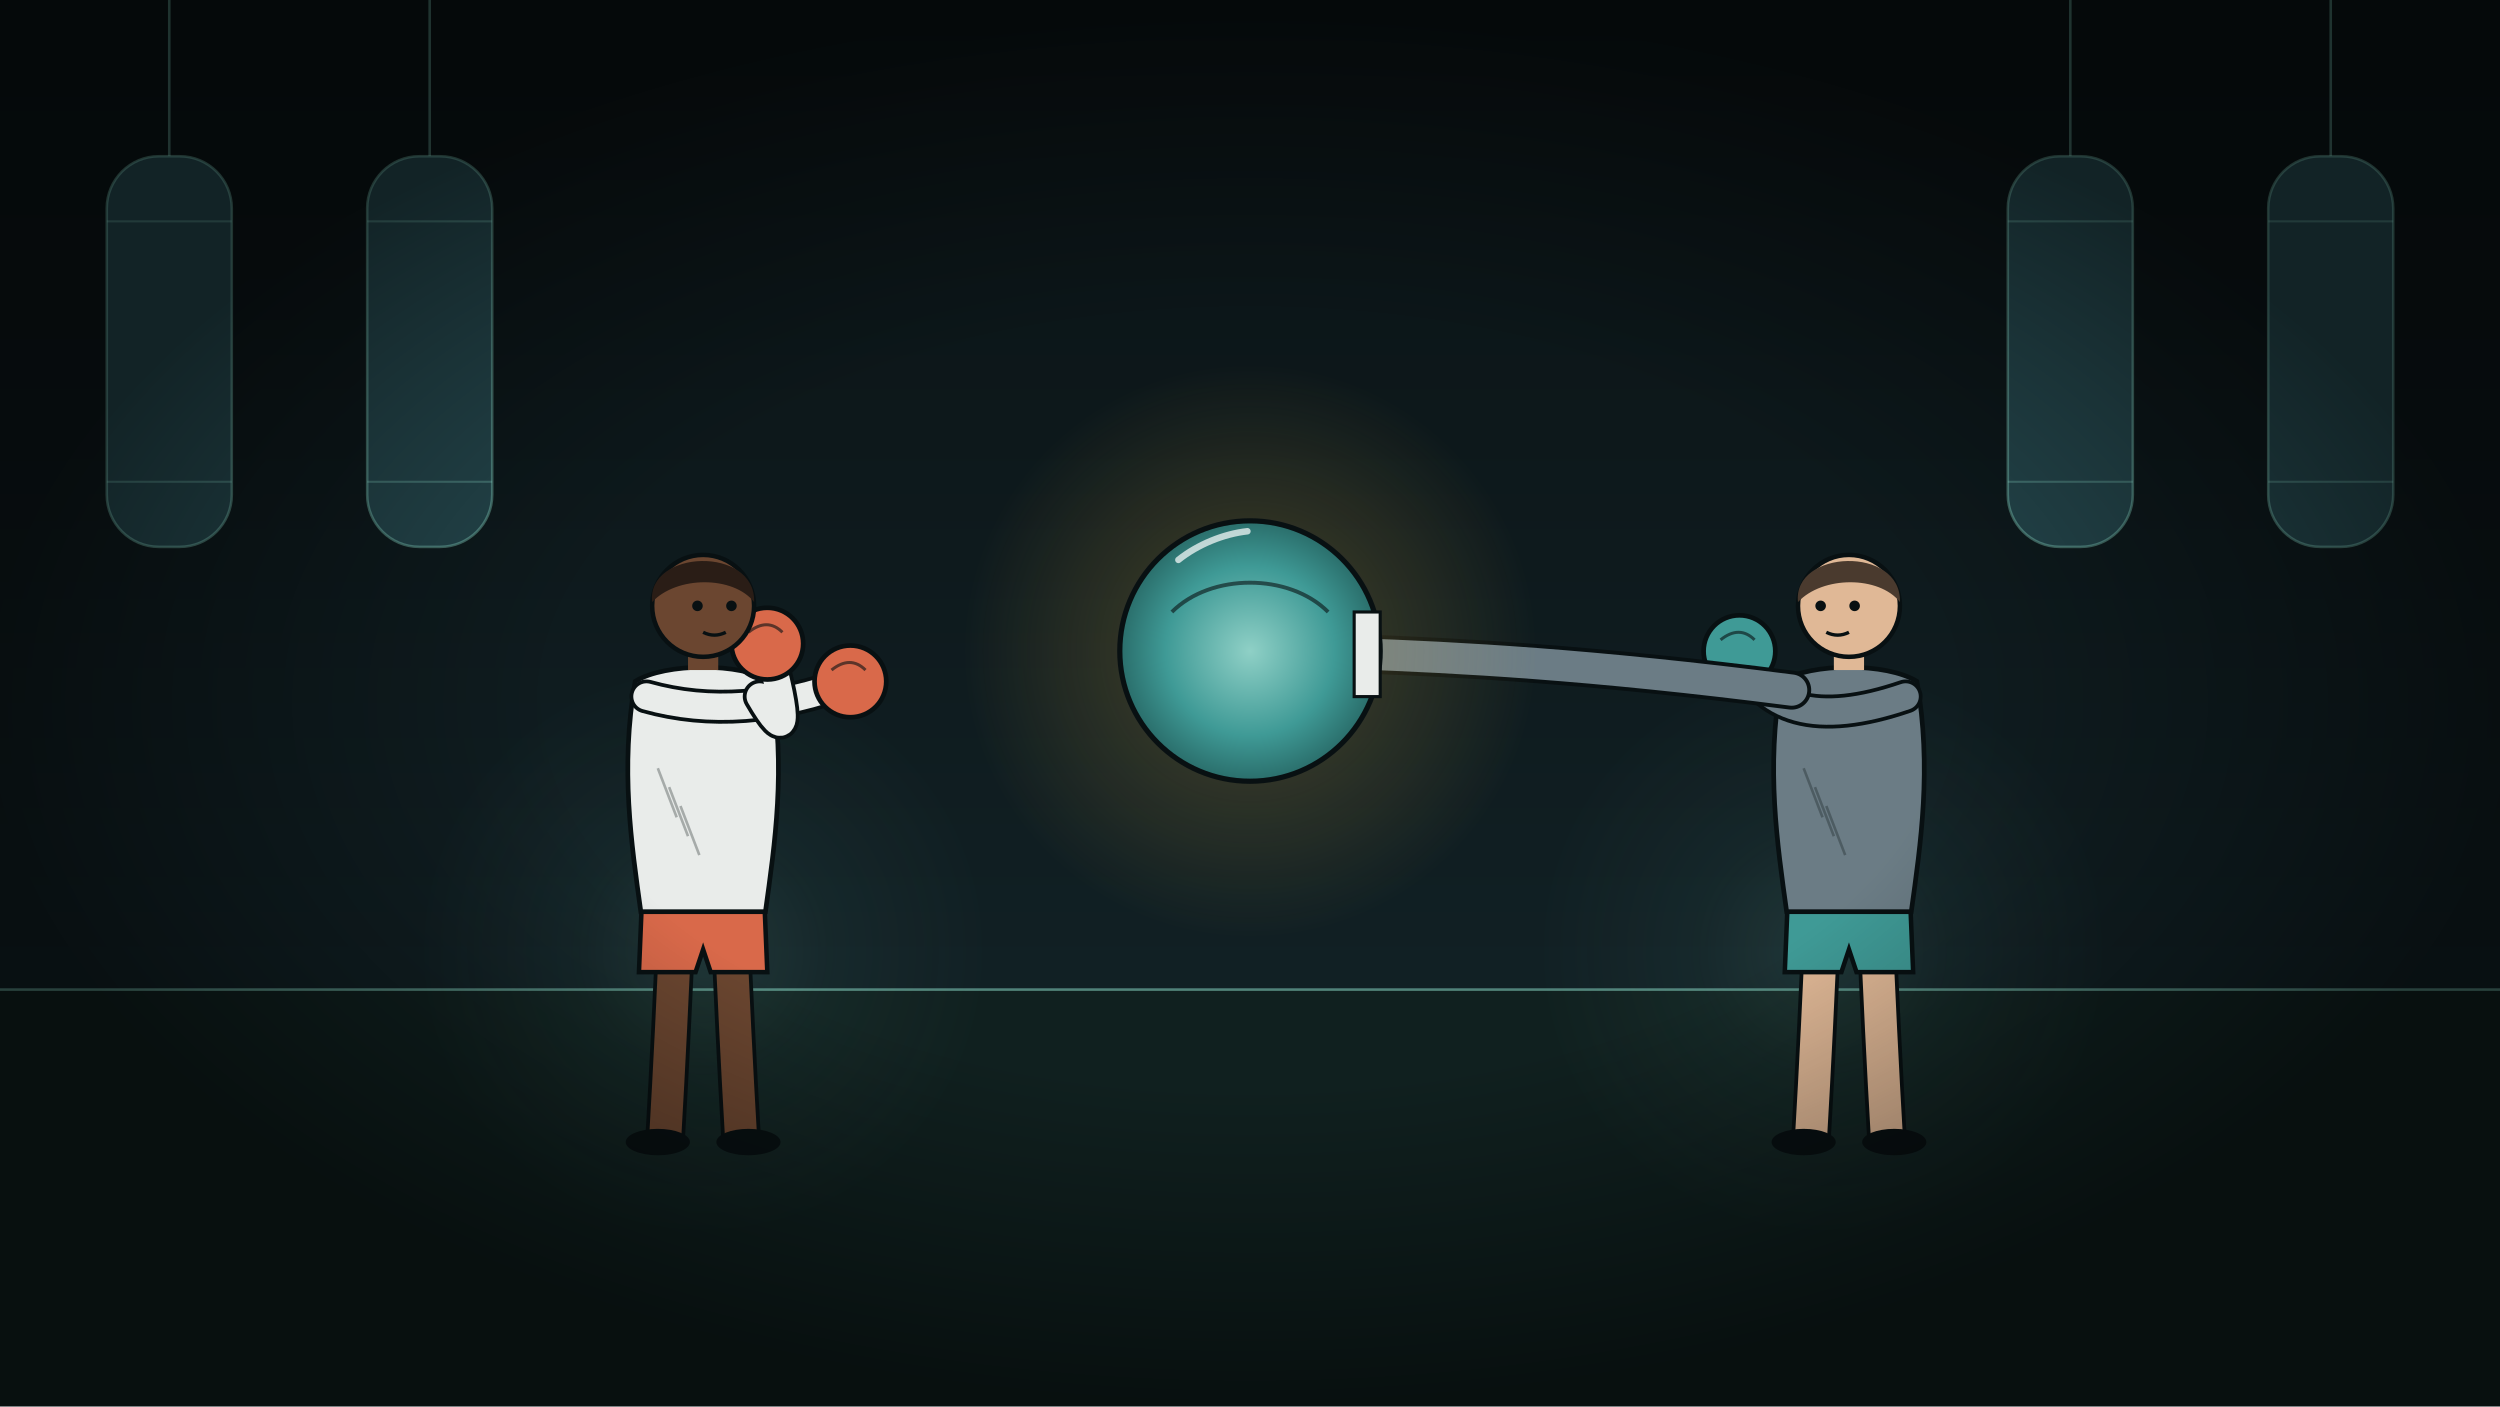
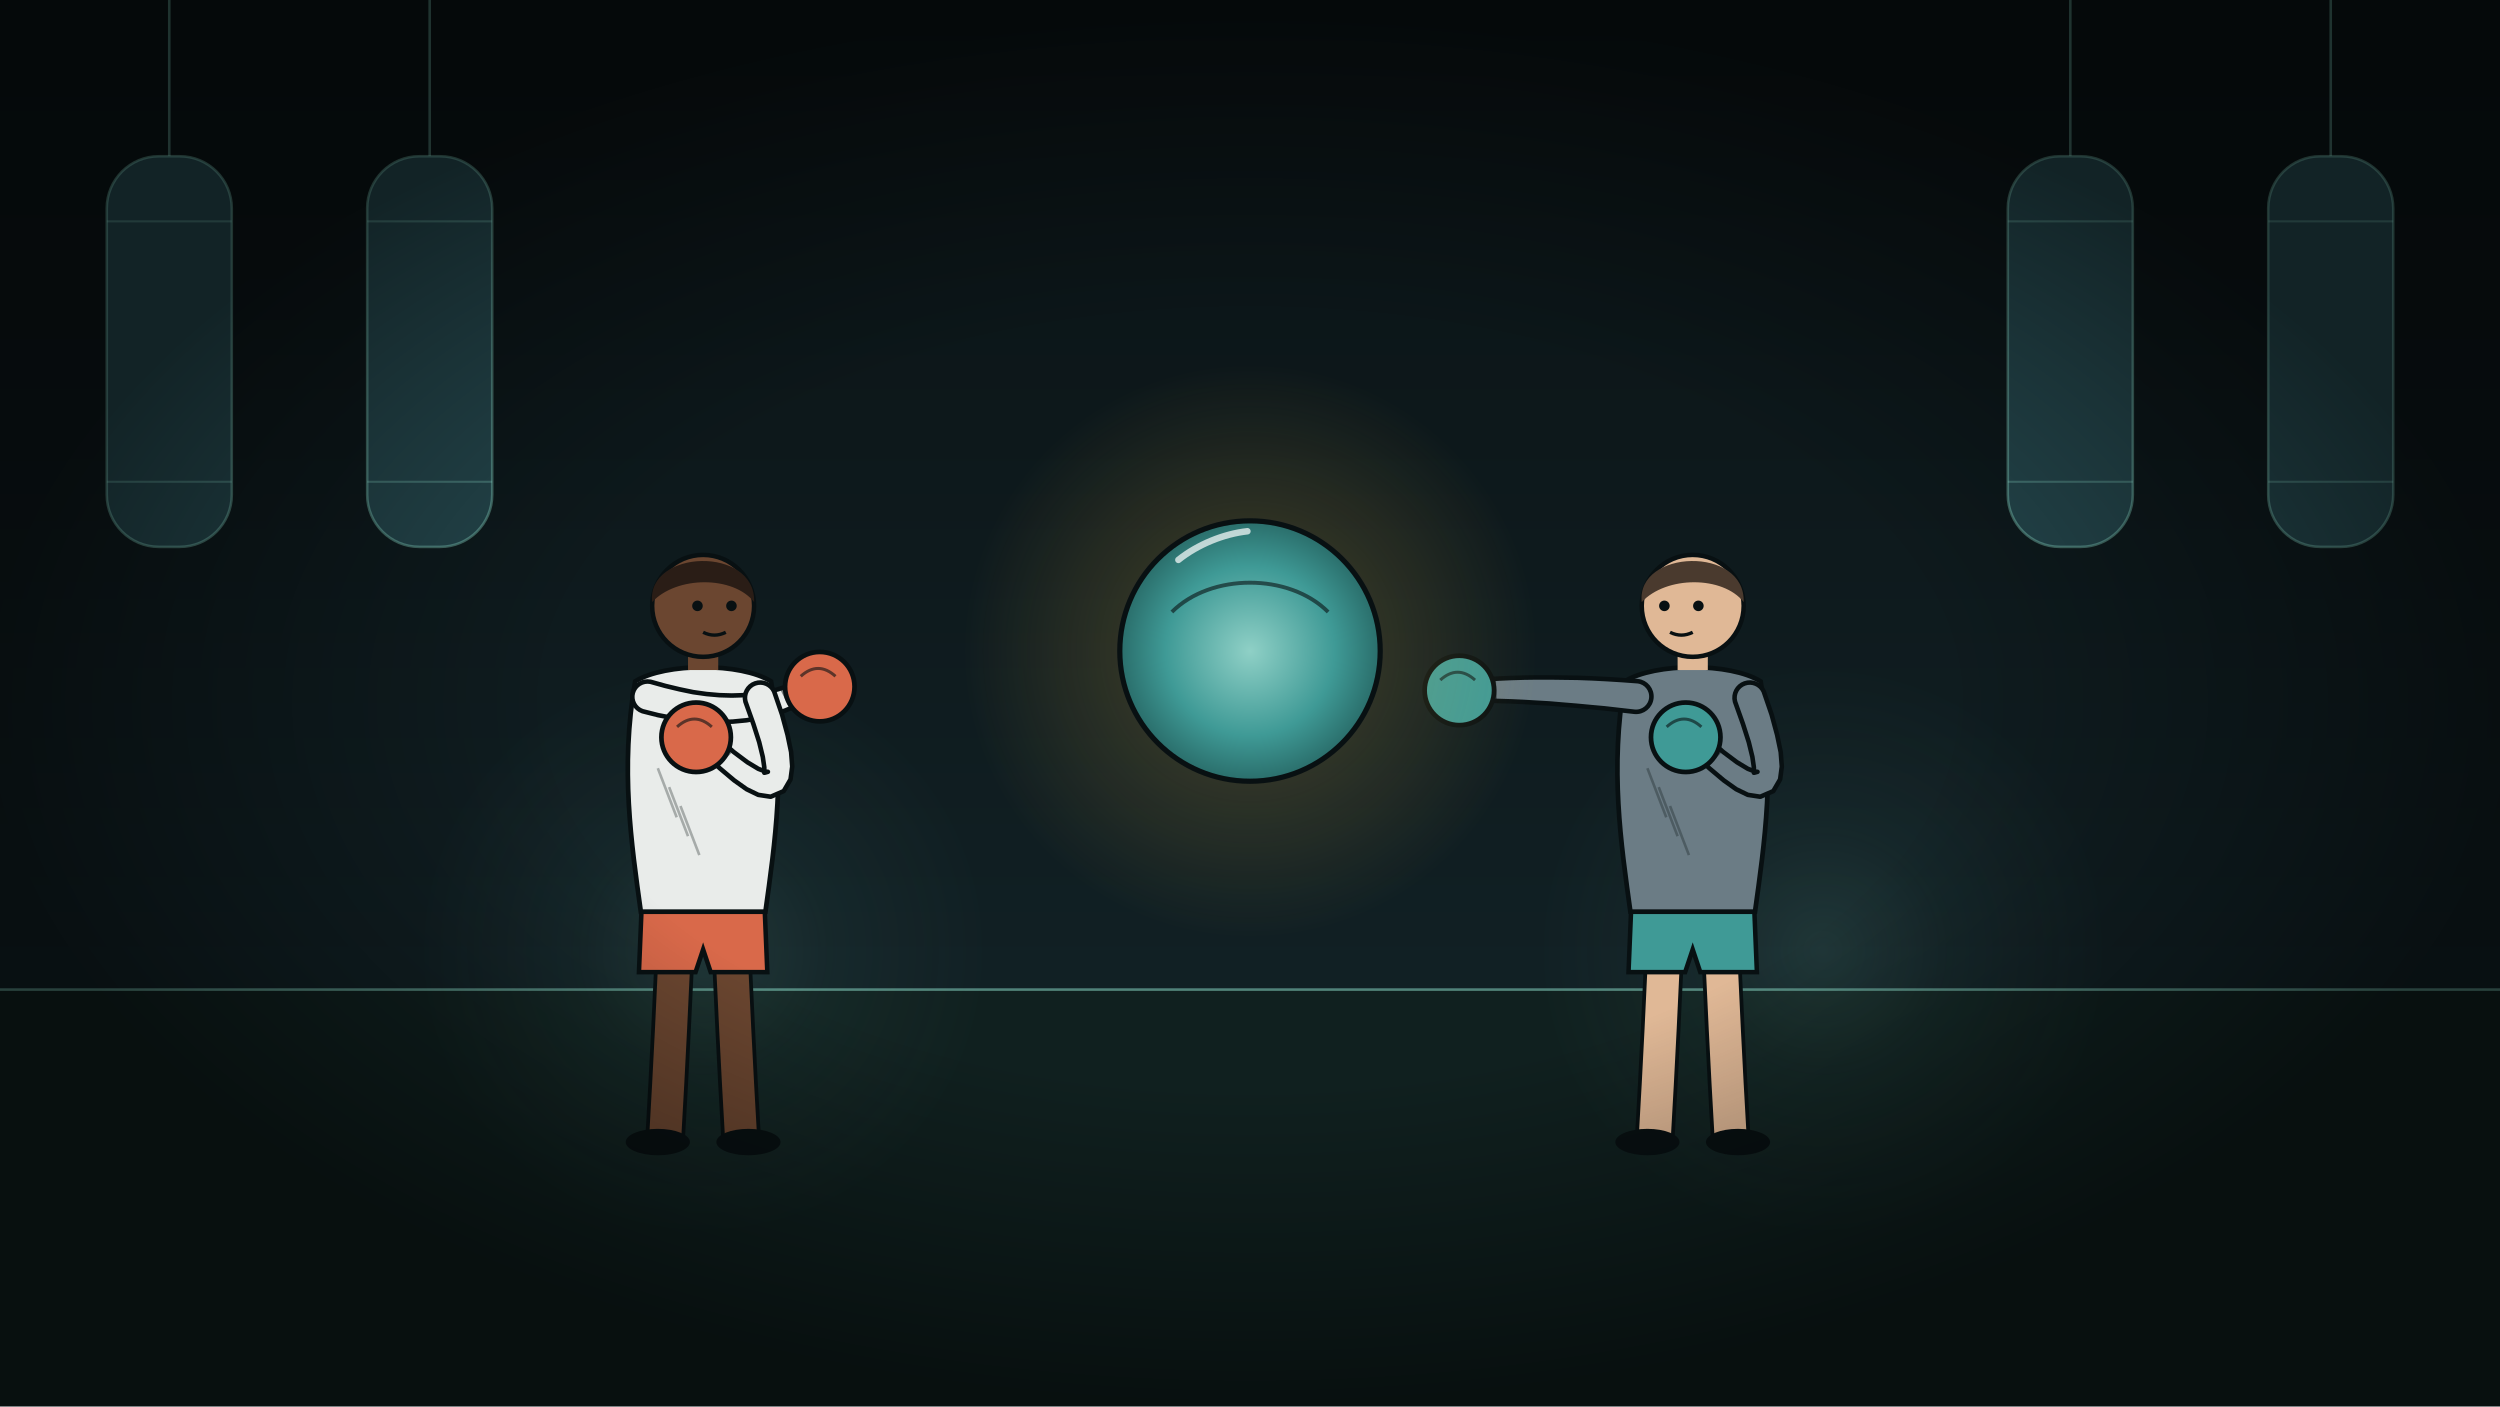
<svg xmlns="http://www.w3.org/2000/svg" viewBox="0 0 1920 1080" width="1920" height="1080">
  <defs>
    <linearGradient id="lg1" x1="0" y1="0" x2="0" y2="1">
      <stop offset="0" stop-color="#0a1214" stop-opacity="1" />
      <stop offset="1" stop-color="#14262b" stop-opacity="1" />
    </linearGradient>
    <radialGradient id="rg2" cx="50%" cy="50%" r="50%">
      <stop offset="0" stop-color="#8fe3d0" stop-opacity="0.12" />
      <stop offset="0.45" stop-color="#8fe3d0" stop-opacity="0.042" />
      <stop offset="1" stop-color="#8fe3d0" stop-opacity="0" />
    </radialGradient>
    <radialGradient id="rg3" cx="50%" cy="50%" r="50%">
      <stop offset="0" stop-color="#8fe3d0" stop-opacity="0.12" />
      <stop offset="0.45" stop-color="#8fe3d0" stop-opacity="0.042" />
      <stop offset="1" stop-color="#8fe3d0" stop-opacity="0" />
    </radialGradient>
    <radialGradient id="rg4" cx="50%" cy="50%" r="50%">
      <stop offset="0" stop-color="#f2c14e" stop-opacity="0.4" />
      <stop offset="0.45" stop-color="#f2c14e" stop-opacity="0.14" />
      <stop offset="1" stop-color="#f2c14e" stop-opacity="0" />
    </radialGradient>
    <radialGradient id="rg5" cx="50%" cy="50%" r="50%">
      <stop offset="0" stop-color="#8fd0c6" stop-opacity="1" />
      <stop offset="0.65" stop-color="#3f9a96" stop-opacity="1" />
      <stop offset="1" stop-color="#2a6e6b" stop-opacity="1" />
    </radialGradient>
    <radialGradient id="rg6" cx="50%" cy="50%" r="50%">
      <stop offset="0.55" stop-color="#000000" stop-opacity="0" />
      <stop offset="1" stop-color="#000000" stop-opacity="0.5" />
    </radialGradient>
  </defs>
  <rect width="1920" height="1080" fill="url(#lg1)" />
  <path d="M130,0 L130,120" stroke="#8fe3d0" stroke-width="2" opacity=".4" />
  <rect x="82" y="120" width="96" height="300" rx="40" fill="#24464c" stroke="#8fe3d0" stroke-width="2" stroke-opacity=".4" />
  <path d="M82,170 L178,170 M82,370 L178,370" stroke="#8fe3d0" stroke-width="1.6" opacity=".3" />
  <path d="M330,0 L330,120" stroke="#8fe3d0" stroke-width="2" opacity=".4" />
  <rect x="282" y="120" width="96" height="300" rx="40" fill="#24464c" stroke="#8fe3d0" stroke-width="2" stroke-opacity=".4" />
  <path d="M282,170 L378,170 M282,370 L378,370" stroke="#8fe3d0" stroke-width="1.6" opacity=".3" />
  <path d="M1590,0 L1590,120" stroke="#8fe3d0" stroke-width="2" opacity=".4" />
  <rect x="1542" y="120" width="96" height="300" rx="40" fill="#24464c" stroke="#8fe3d0" stroke-width="2" stroke-opacity=".4" />
  <path d="M1542,170 L1638,170 M1542,370 L1638,370" stroke="#8fe3d0" stroke-width="1.6" opacity=".3" />
  <path d="M1790,0 L1790,120" stroke="#8fe3d0" stroke-width="2" opacity=".4" />
  <rect x="1742" y="120" width="96" height="300" rx="40" fill="#24464c" stroke="#8fe3d0" stroke-width="2" stroke-opacity=".4" />
  <path d="M1742,170 L1838,170 M1742,370 L1838,370" stroke="#8fe3d0" stroke-width="1.6" opacity=".3" />
  <path d="M0,760 L1920,760 L1920,1080 L0,1080 Z" fill="#10201f" />
  <path d="M0,760 L1920,760" stroke="#8fe3d0" stroke-width="2" opacity=".5" />
  <circle cx="540" cy="730" r="220" fill="url(#rg2)" />
  <circle cx="1400" cy="730" r="220" fill="url(#rg3)" />
  <g transform="translate(540 880) scale(1.45)">
    <g id="mv-breathe-sp3">
      <path d="M-14,-128 C-16,-80 -18,-40 -20,-6 M14,-128 C16,-80 18,-40 20,-6" stroke="#081012" stroke-width="21" stroke-linecap="round" fill="none" />
      <path d="M-14,-128 C-16,-80 -18,-40 -20,-6 M14,-128 C16,-80 18,-40 20,-6" stroke="#6b4630" stroke-width="17" stroke-linecap="round" fill="none" />
      <ellipse cx="-24" cy="-2" rx="17" ry="7" fill="#081012" />
      <ellipse cx="24" cy="-2" rx="17" ry="7" fill="#081012" />
      <path d="M-32,-140 L32,-140 L34,-92 L4,-92 L0,-104 L-4,-92 L-34,-92 Z" fill="#d9694a" stroke="#081012" stroke-width="2.4" />
      <path d="M-36,-246 C-44,-200 -38,-160 -33,-124 L33,-124 C38,-160 44,-200 36,-246 C20,-256 -20,-256 -36,-246 Z" fill="#e9ecea" stroke="#081012" stroke-width="2.5" />
      <path d="M-24,-200 l10,26 M-18,-190 l10,26 M-12,-180 l10,26" stroke="#081012" stroke-width="1.4" opacity=".3" />
-       <g id="mv-arm-sp3r">
-         <path d="M-30,-238 Q20,-224 78,-246" stroke="#081012" stroke-width="18" stroke-linecap="round" fill="none" />
-         <path d="M-30,-238 Q20,-224 78,-246" stroke="#e9ecea" stroke-width="14" stroke-linecap="round" fill="none" />
-         <circle cx="78" cy="-246" r="19" fill="#d9694a" stroke="#081012" stroke-width="2.5" />
-         <path d="M68,-252 q10,-8 18,0" stroke="#081012" stroke-width="1.6" fill="none" opacity=".6" />
+       <g class="mv mv-limb-sp3-r-1" data-pivot="-30.0 -238.0">
+         <path d="M-32.1,-230.2 L-23.8,-228.1 L-15.5,-226.5 L-7.4,-225.3 L0.5,-224.6 L8.2,-224.4 L15.7,-224.7 L23.0,-225.4 L30.0,-226.6 L36.8,-228.3 L43.3,-230.5 L49.6,-233.1 L55.4,-236.1 A5.4,5.4 0 0 0 50.9,-245.9 L45.2,-243.6 L39.6,-241.8 L33.8,-240.3 L27.8,-239.3 L21.6,-238.7 L15.2,-238.5 L8.6,-238.7 L1.8,-239.3 L-5.3,-240.3 L-12.5,-241.8 L-20.0,-243.6 L-27.9,-245.8 A8.1,8.1 0 0 0 -32.1,-230.2Z" fill="#e9ecea" stroke="#081012" stroke-width="2.43" stroke-linejoin="round" />
+         <path d="M47.2,-231.3 L41.8,-241.9" stroke="#081012" stroke-width="1.94" stroke-linecap="round" opacity=".5" />
+         <circle cx="57.3" cy="-243.1" r="8.4" fill="#6b4630" stroke="#081012" stroke-width="2.43" />
+         <circle cx="61.8" cy="-243.2" r="18.4" fill="#d9694a" stroke="#081012" stroke-width="2.5" />
+         <path d="M51.7,-248.7 q9.2,-8.3 18.4,0" stroke="#081012" stroke-width="1.6" fill="none" opacity=".6" />
      </g>
-       <g id="mv-arm-sp3l">
-         <path d="M30,-238 Q52,-200 34,-266" stroke="#081012" stroke-width="18" stroke-linecap="round" fill="none" />
-         <path d="M30,-238 Q52,-200 34,-266" stroke="#e9ecea" stroke-width="14" stroke-linecap="round" fill="none" />
-         <circle cx="34" cy="-266" r="19" fill="#d9694a" stroke="#081012" stroke-width="2.5" />
-         <path d="M24,-272 q10,-8 18,0" stroke="#081012" stroke-width="1.6" fill="none" opacity=".6" />
+       <g class="mv mv-limb-sp3-l-1" data-pivot="30.0 -238.0">
+         <path d="M22.4,-235.3 L26.6,-223.5 L29.7,-213.8 L31.6,-206.0 L32.4,-200.5 L32.4,-197.6 L32.9,-197.7 L34.3,-198.1 L33.1,-198.2 L29.2,-199.7 L23.4,-203.2 L16.2,-208.6 L7.6,-216.0 A5.4,5.4 0 0 0 0.4,-208.0 L8.8,-200.0 L16.4,-193.6 L23.0,-188.9 L29.2,-185.9 L35.8,-184.9 L42.7,-187.9 L46.3,-194.1 L47.2,-200.9 L46.6,-208.6 L44.7,-217.7 L41.8,-228.4 L37.6,-240.7 A8.1,8.1 0 0 0 22.4,-235.3Z" fill="#e9ecea" stroke="#081012" stroke-width="2.43" stroke-linejoin="round" />
+         <path d="M15.1,-209.7 L7.0,-201.0" stroke="#081012" stroke-width="1.94" stroke-linecap="round" opacity=".5" />
+         <circle cx="0.6" cy="-215.2" r="8.4" fill="#6b4630" stroke="#081012" stroke-width="2.43" />
+         <circle cx="-3.7" cy="-216.4" r="18.4" fill="#d9694a" stroke="#081012" stroke-width="2.5" />
+         <path d="M-13.8,-221.9 q9.2,-8.3 18.4,0" stroke="#081012" stroke-width="1.6" fill="none" opacity=".6" />
      </g>
      <g id="mv-nod-sp3">
        <path d="M-8,-252 L-8,-262 L8,-262 L8,-252 Z" fill="#6b4630" />
        <circle cx="0" cy="-286" r="27" fill="#6b4630" stroke="#081012" stroke-width="2.4" />
        <path d="M-27,-288 C-30,-316 28,-318 27,-288 C16,-302 -14,-302 -27,-288 Z" fill="#2a1d16" />
        <circle cx="-3" cy="-286" r="2.8" fill="#081012" />
        <circle cx="15" cy="-286" r="2.8" fill="#081012" />
        <path d="M0,-272 q6,3 12,0" stroke="#081012" stroke-width="1.8" fill="none" />
      </g>
    </g>
  </g>
-   <g transform="translate(1420 880) scale(1.45)">
+   <g transform="translate(1300 880) scale(1.45)">
    <g id="mv-breathe-rh">
      <path d="M-14,-128 C-16,-80 -18,-40 -20,-6 M14,-128 C16,-80 18,-40 20,-6" stroke="#081012" stroke-width="21" stroke-linecap="round" fill="none" />
      <path d="M-14,-128 C-16,-80 -18,-40 -20,-6 M14,-128 C16,-80 18,-40 20,-6" stroke="#e0b896" stroke-width="17" stroke-linecap="round" fill="none" />
      <ellipse cx="-24" cy="-2" rx="17" ry="7" fill="#081012" />
      <ellipse cx="24" cy="-2" rx="17" ry="7" fill="#081012" />
      <path d="M-32,-140 L32,-140 L34,-92 L4,-92 L0,-104 L-4,-92 L-34,-92 Z" fill="#3f9a96" stroke="#081012" stroke-width="2.4" />
      <path d="M-36,-246 C-44,-200 -38,-160 -33,-124 L33,-124 C38,-160 44,-200 36,-246 C20,-256 -20,-256 -36,-246 Z" fill="#6b7c85" stroke="#081012" stroke-width="2.5" />
      <path d="M-24,-200 l10,26 M-18,-190 l10,26 M-12,-180 l10,26" stroke="#081012" stroke-width="1.4" opacity=".3" />
-       <g id="mv-arm-rhl">
-         <path d="M30,-238 Q-40,-214 -58,-262" stroke="#081012" stroke-width="18" stroke-linecap="round" fill="none" />
-         <path d="M30,-238 Q-40,-214 -58,-262" stroke="#6b7c85" stroke-width="14" stroke-linecap="round" fill="none" />
-         <circle cx="-58" cy="-262" r="19" fill="#3f9a96" stroke="#081012" stroke-width="2.5" />
-         <path d="M-68,-268 q10,-8 18,0" stroke="#081012" stroke-width="1.6" fill="none" opacity=".6" />
+       <g class="mv mv-limb-rh-l-1" data-pivot="30.0 -238.0">
+         <path d="M22.4,-235.3 L26.6,-223.5 L29.7,-213.8 L31.6,-206.0 L32.4,-200.5 L32.4,-197.6 L32.9,-197.7 L34.3,-198.1 L33.1,-198.2 L29.2,-199.7 L23.4,-203.2 L16.2,-208.6 L7.6,-216.0 A5.4,5.4 0 0 0 0.4,-208.0 L8.8,-200.0 L16.4,-193.6 L23.0,-188.9 L29.2,-185.9 L35.8,-184.9 L42.7,-187.9 L46.3,-194.1 L47.2,-200.9 L46.6,-208.6 L44.7,-217.7 L41.8,-228.4 L37.6,-240.7 A8.1,8.1 0 0 0 22.4,-235.3Z" fill="#6b7c85" stroke="#081012" stroke-width="2.43" stroke-linejoin="round" />
+         <path d="M15.1,-209.7 L7.0,-201.0" stroke="#081012" stroke-width="1.94" stroke-linecap="round" opacity=".5" />
+         <circle cx="0.6" cy="-215.2" r="8.4" fill="#e0b896" stroke="#081012" stroke-width="2.43" />
+         <circle cx="-3.7" cy="-216.4" r="18.4" fill="#3f9a96" stroke="#081012" stroke-width="2.5" />
+         <path d="M-13.8,-221.9 q9.2,-8.3 18.4,0" stroke="#081012" stroke-width="1.6" fill="none" opacity=".6" />
      </g>
      <g id="mv-nod-rh">
        <path d="M-8,-252 L-8,-262 L8,-262 L8,-252 Z" fill="#e0b896" />
        <circle cx="0" cy="-286" r="27" fill="#e0b896" stroke="#081012" stroke-width="2.4" />
        <path d="M-27,-288 C-30,-316 28,-318 27,-288 C16,-302 -14,-302 -27,-288 Z" fill="#4a3a2e" />
        <circle cx="-15" cy="-286" r="2.8" fill="#081012" />
        <circle cx="3" cy="-286" r="2.8" fill="#081012" />
        <path d="M-12,-272 q6,3 12,0" stroke="#081012" stroke-width="1.8" fill="none" />
      </g>
+       <g class="mv mv-limb-rh-r-1" data-pivot="-30.0 -238.0">
+         <path d="M-29.2,-246.1 L-37.4,-246.7 L-45.4,-247.2 L-53.2,-247.6 L-60.9,-247.9 L-68.3,-248.0 L-75.5,-248.1 L-82.6,-248.1 L-89.4,-248.0 L-96.1,-247.8 L-102.6,-247.5 L-108.8,-247.1 L-114.9,-246.6 A5.4,5.4 0 0 0 -114.5,-235.8 L-108.5,-235.8 L-102.4,-235.6 L-96.1,-235.4 L-89.6,-235.1 L-82.9,-234.7 L-76.0,-234.3 L-69.0,-233.7 L-61.7,-233.1 L-54.3,-232.4 L-46.6,-231.7 L-38.8,-230.8 L-30.8,-229.9 A8.1,8.1 0 0 0 -29.2,-246.1Z" fill="#6b7c85" stroke="#081012" stroke-width="2.43" stroke-linejoin="round" />
+         <path d="M-105.2,-247.6 L-104.7,-235.7" stroke="#081012" stroke-width="1.94" stroke-linecap="round" opacity=".5" />
+         <circle cx="-119.3" cy="-241.0" r="8.4" fill="#e0b896" stroke="#081012" stroke-width="2.43" />
+         <circle cx="-123.6" cy="-241.2" r="18.4" fill="#3f9a96" stroke="#081012" stroke-width="2.5" />
+         <path d="M-133.7,-246.7 q9.2,-8.3 18.4,0" stroke="#081012" stroke-width="1.6" fill="none" opacity=".6" />
+       </g>
    </g>
  </g>
-   <path d="M1376,530 C1220,510 1120,505 1040,502" stroke="#081012" stroke-width="30" stroke-linecap="round" fill="none" />
-   <path d="M1376,530 C1220,510 1120,505 1040,502" stroke="#6b7c85" stroke-width="24" stroke-linecap="round" fill="none" />
  <g id="mv-glint-core">
    <circle cx="960" cy="500" r="220" fill="url(#rg4)" />
  </g>
  <circle cx="960" cy="500" r="100" fill="url(#rg5)" stroke="#081012" stroke-width="4" />
  <path d="M900,470 C930,440 990,440 1020,470" stroke="#081012" stroke-width="3" fill="none" opacity=".6" />
-   <path d="M1040,470 L1060,470 L1060,535 L1040,535 Z" fill="#e9ecea" stroke="#081012" stroke-width="2.4" />
  <path d="M905,430 C920,418 940,410 958,408" stroke="#fff" stroke-width="5" stroke-linecap="round" fill="none" opacity=".7" />
  <rect width="1920" height="1080" fill="url(#rg6)" />
</svg>
